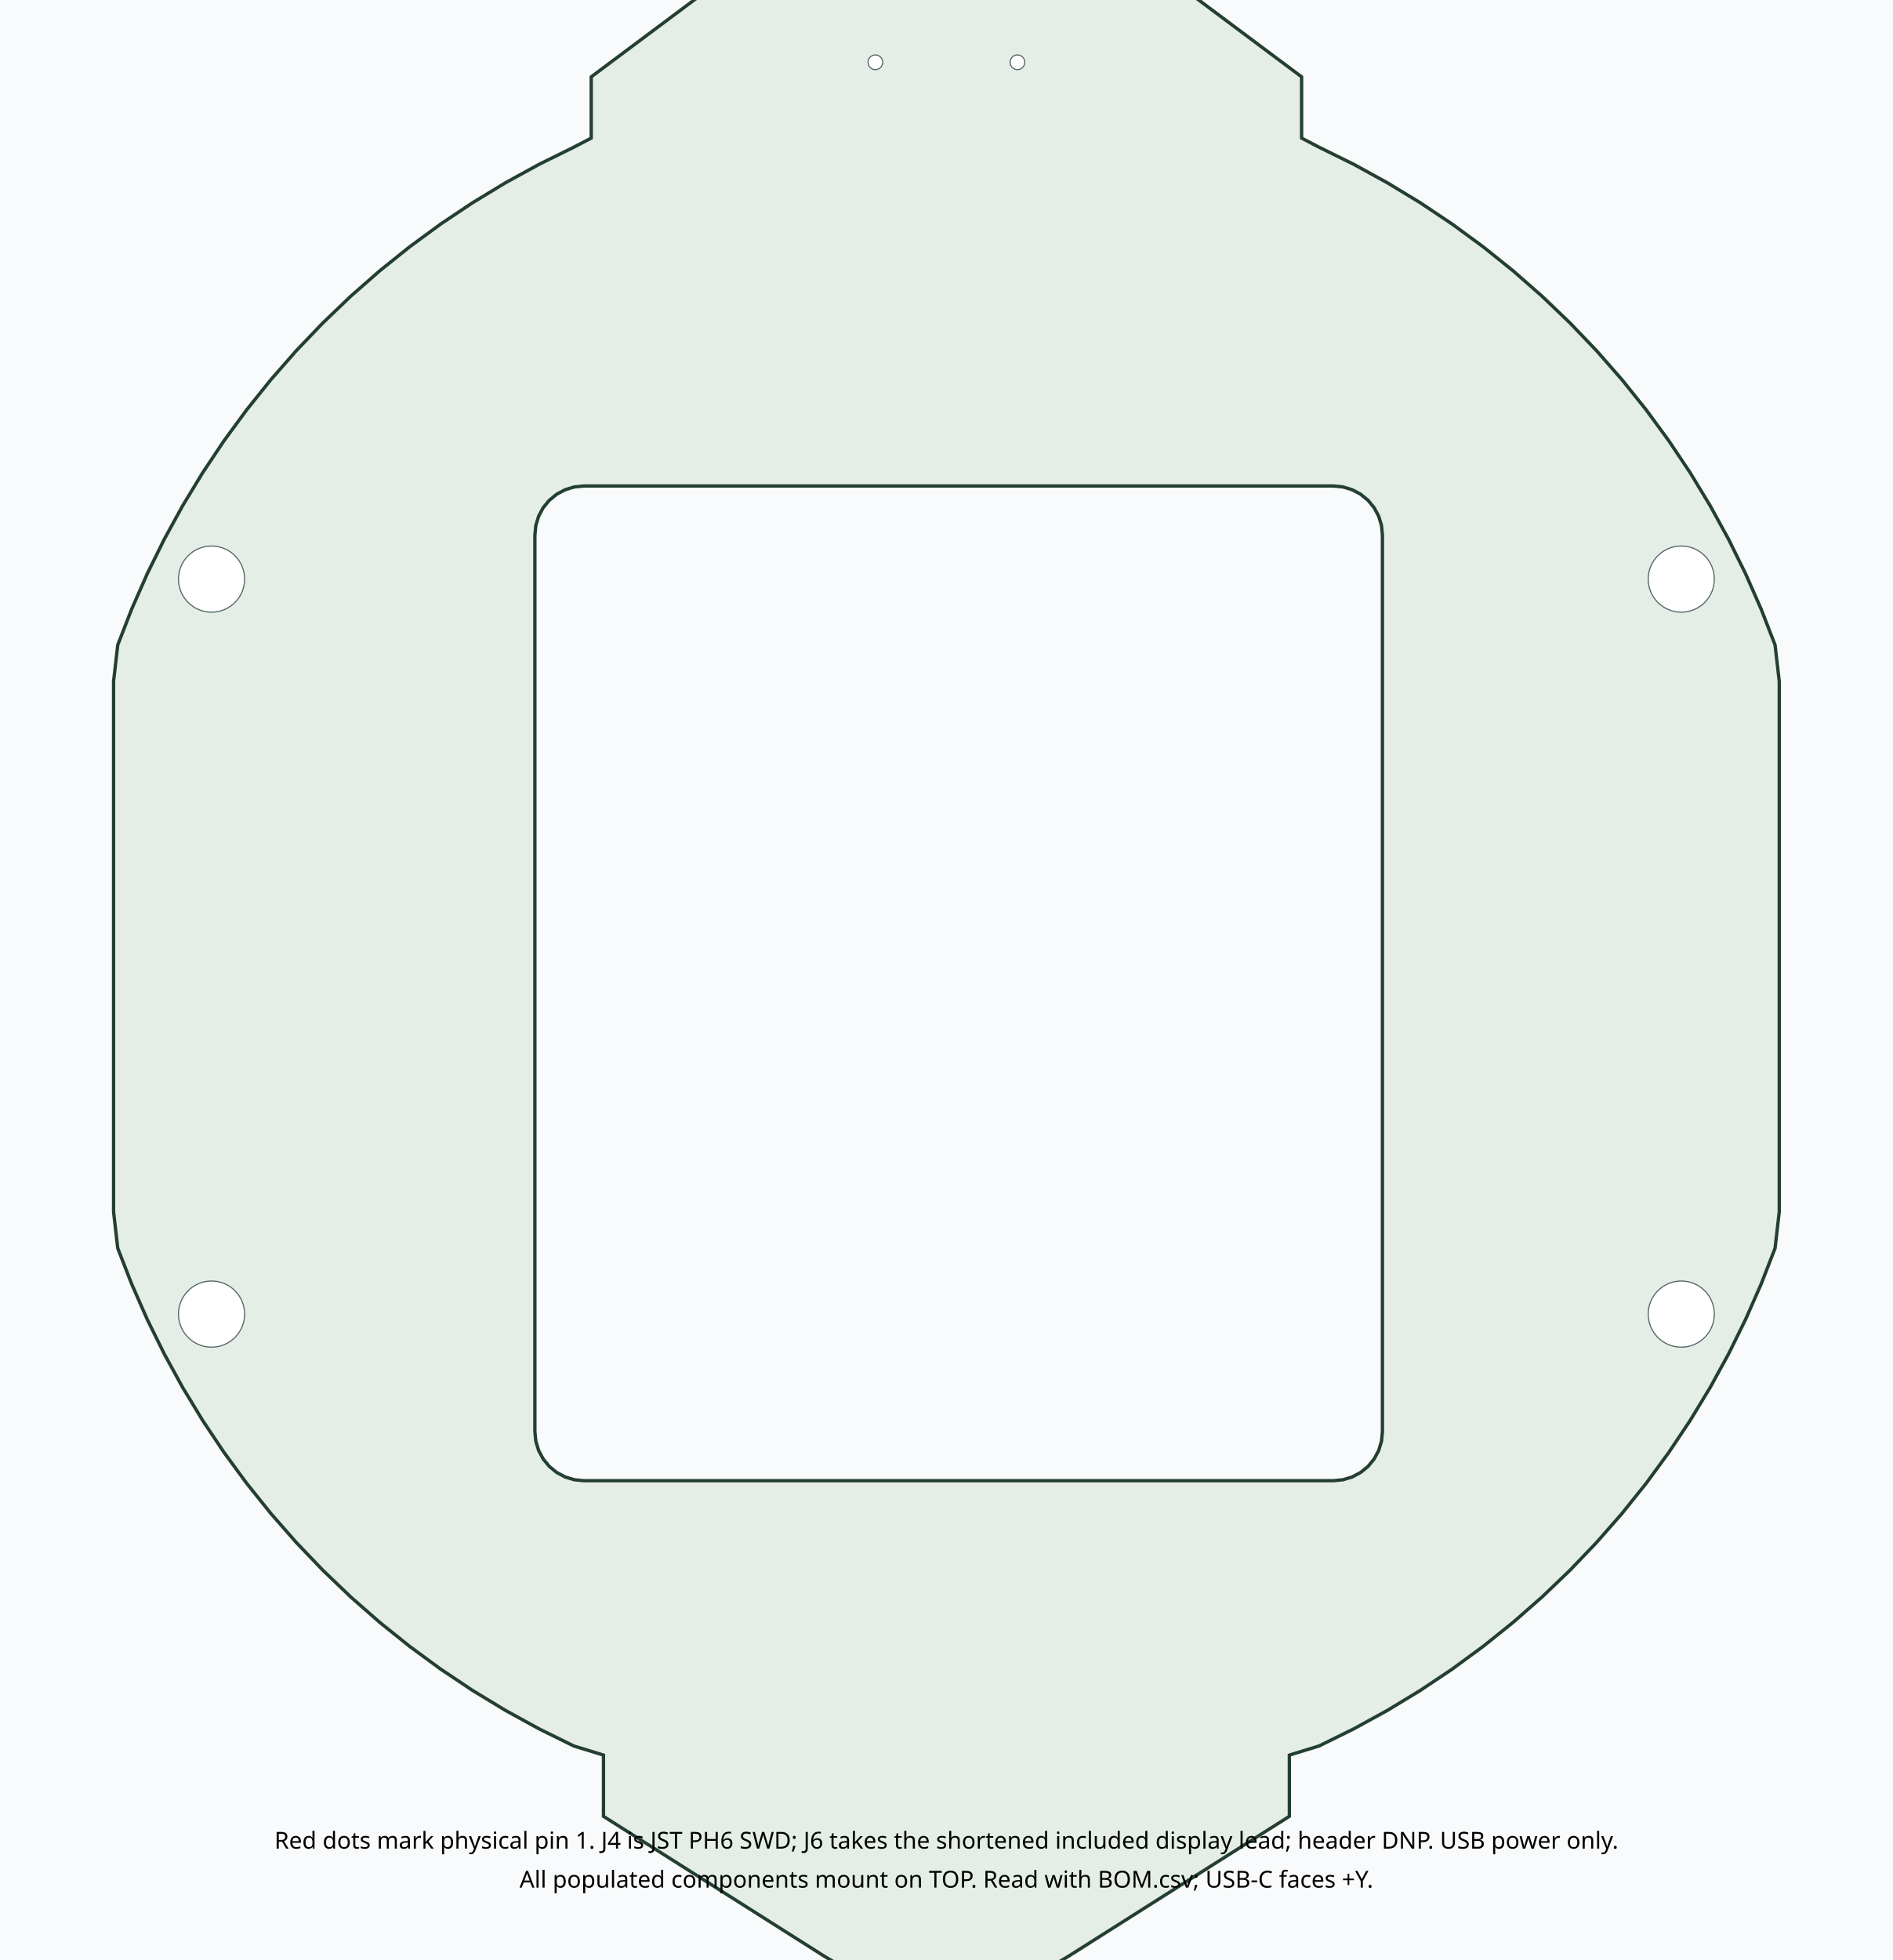
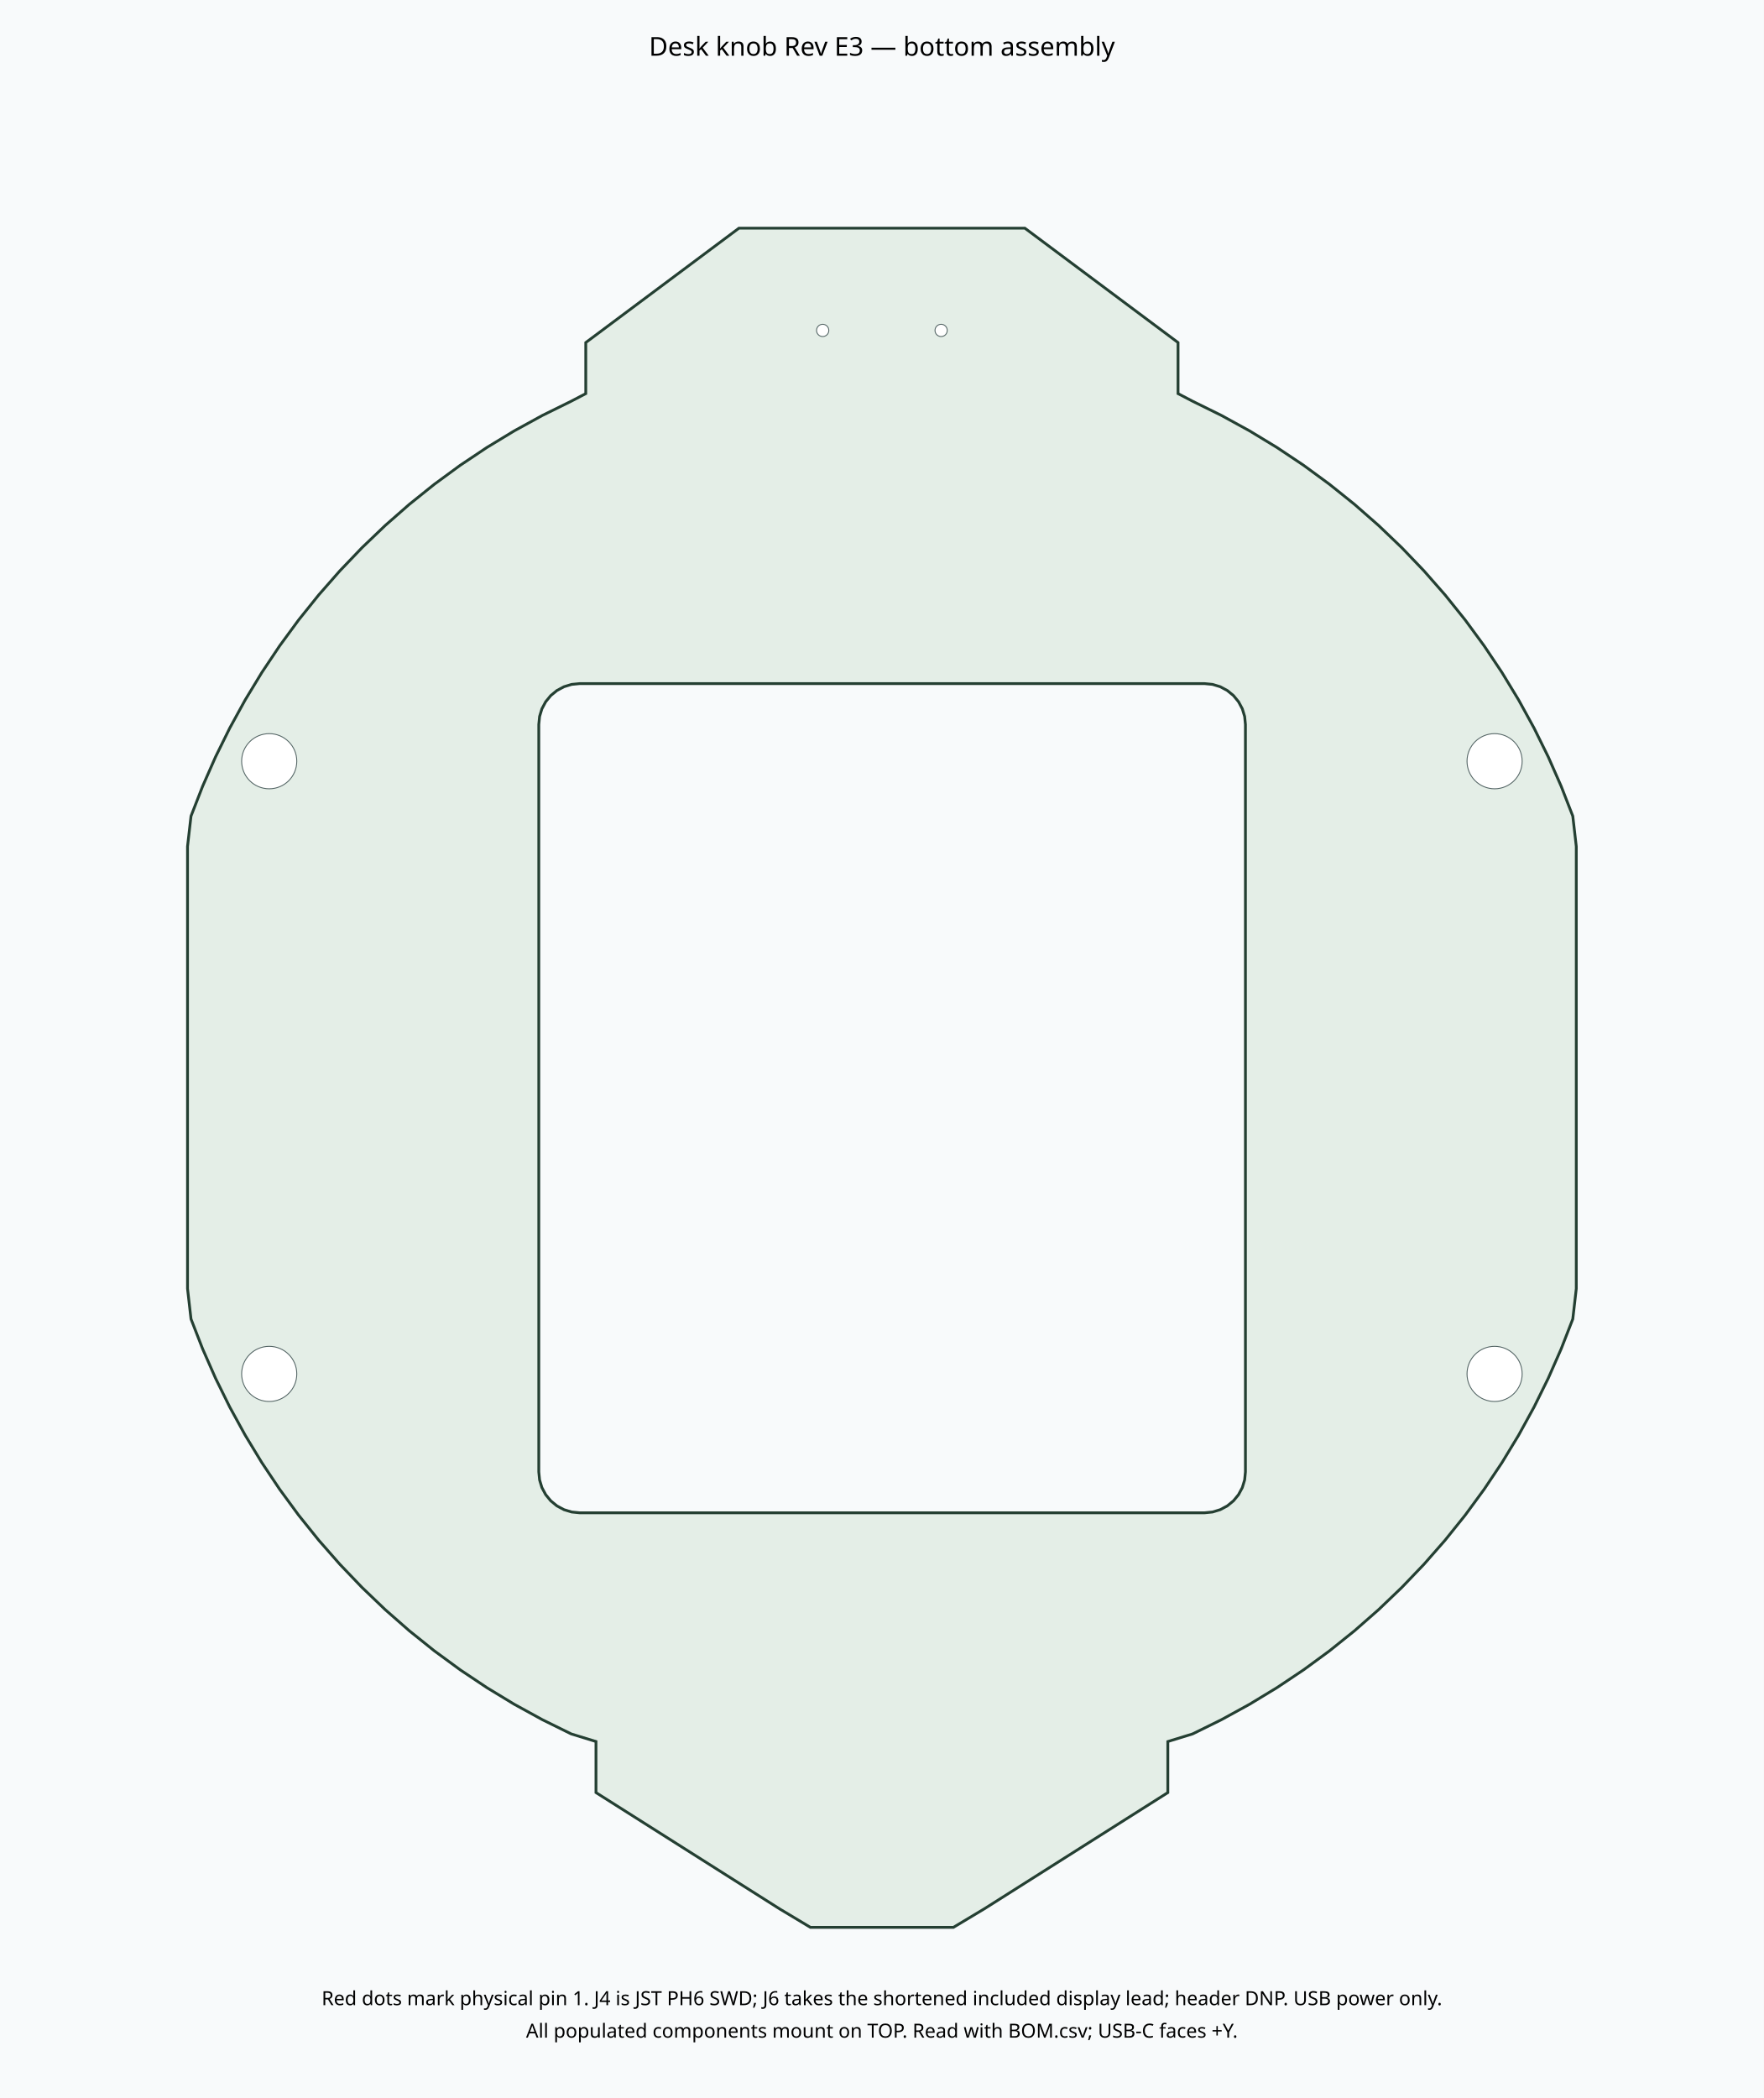
- <svg xmlns="http://www.w3.org/2000/svg" width="1700" height="1760" viewBox="0 0 1700 1760">
-   <rect width="1700" height="1760" fill="#f8fafb" />
-   <text x="850" y="40" text-anchor="middle" font-family="sans-serif" font-size="28">Desk knob Rev E3 — bottom assembly</text>
-   <path d="M 102.000,850.000 L 102.000,815.453 L 102.000,780.973 L 102.000,746.623 L 102.000,712.471 L 102.000,678.580 L 102.000,645.015 L 102.000,611.841 L 105.763,579.120 L 118.287,546.915 L 132.204,515.286 L 147.487,484.295 L 164.108,454.000 L 182.034,424.459 L 201.232,395.727 L 221.664,367.861 L 243.293,340.912 L 266.076,314.933 L 289.971,289.971 L 314.933,266.076 L 340.912,243.293 L 367.861,221.664 L 395.727,201.232 L 424.459,182.034 L 454.000,164.108 L 484.295,147.487 L 515.286,132.204 L 531.000,124.000 L 531.000,69.000 L 696.000,-54.200 L 1004.000,-54.200 L 1169.000,69.000 L 1169.000,124.000 L 1184.714,132.204 L 1215.705,147.487 L 1246.000,164.108 L 1275.541,182.034 L 1304.273,201.232 L 1332.139,221.664 L 1359.088,243.293 L 1385.067,266.076 L 1410.029,289.971 L 1433.924,314.933 L 1456.707,340.912 L 1478.336,367.861 L 1498.768,395.727 L 1517.966,424.459 L 1535.892,454.000 L 1552.513,484.295 L 1567.796,515.286 L 1581.713,546.915 L 1594.237,579.120 L 1598.000,611.841 L 1598.000,645.015 L 1598.000,678.580 L 1598.000,712.471 L 1598.000,746.623 L 1598.000,780.973 L 1598.000,815.453 L 1598.000,850.000 L 1598.000,884.547 L 1598.000,919.027 L 1598.000,953.377 L 1598.000,987.529 L 1598.000,1021.420 L 1598.000,1054.985 L 1598.000,1088.159 L 1594.237,1120.880 L 1581.713,1153.085 L 1567.796,1184.714 L 1552.513,1215.705 L 1535.892,1246.000 L 1517.966,1275.541 L 1498.768,1304.273 L 1478.336,1332.139 L 1456.707,1359.088 L 1433.924,1385.067 L 1410.029,1410.029 L 1385.067,1433.924 L 1359.088,1456.707 L 1332.139,1478.336 L 1304.273,1498.768 L 1275.541,1517.966 L 1246.000,1535.892 L 1215.705,1552.513 L 1184.714,1567.796 L 1158.000,1576.000 L 1158.000,1631.000 L 960.000,1756.400 L 927.000,1776.200 L 773.000,1776.200 L 740.000,1756.400 L 542.000,1631.000 L 542.000,1576.000 L 515.286,1567.796 L 484.295,1552.513 L 454.000,1535.892 L 424.459,1517.966 L 395.727,1498.768 L 367.861,1478.336 L 340.912,1456.707 L 314.933,1433.924 L 289.971,1410.029 L 266.076,1385.067 L 243.293,1359.088 L 221.664,1332.139 L 201.232,1304.273 L 182.034,1275.541 L 164.108,1246.000 L 147.487,1215.705 L 132.204,1184.714 L 118.287,1153.085 L 105.763,1120.880 L 102.000,1088.159 L 102.000,1054.985 L 102.000,1021.420 L 102.000,987.529 L 102.000,953.377 L 102.000,919.027 L 102.000,884.547 Z M 480.400,480.400 L 481.245,471.816 L 483.749,463.562 L 487.815,455.955 L 493.287,449.287 L 499.955,443.815 L 507.562,439.749 L 515.816,437.245 L 524.400,436.400 L 1197.600,436.400 L 1206.184,437.245 L 1214.438,439.749 L 1222.045,443.815 L 1228.713,449.287 L 1234.185,455.955 L 1238.251,463.562 L 1240.755,471.816 L 1241.600,480.400 L 1241.600,1285.600 L 1240.755,1294.184 L 1238.251,1302.438 L 1234.185,1310.045 L 1228.713,1316.713 L 1222.045,1322.185 L 1214.438,1326.251 L 1206.184,1328.755 L 1197.600,1329.600 L 524.400,1329.600 L 515.816,1328.755 L 507.562,1326.251 L 499.955,1322.185 L 493.287,1316.713 L 487.815,1310.045 L 483.749,1302.438 L 481.245,1294.184 L 480.400,1285.600 Z" fill="#e4eee7" stroke="#243f32" stroke-width="3" fill-rule="evenodd" />
-   <circle cx="1510" cy="520" r="29.7" fill="white" stroke="#566" />
-   <circle cx="190" cy="520" r="29.7" fill="white" stroke="#566" />
-   <circle cx="1510" cy="1180" r="29.7" fill="white" stroke="#566" />
-   <circle cx="190" cy="1180" r="29.7" fill="white" stroke="#566" />
-   <circle cx="786.202" cy="55.922" r="6.6" fill="white" stroke="#566" />
-   <circle cx="913.798" cy="55.922" r="6.6" fill="white" stroke="#566" />
-   <text x="850" y="1660" text-anchor="middle" font-family="sans-serif" font-size="21">Red dots mark physical pin 1. J4 is JST PH6 SWD; J6 takes the shortened included display lead; header DNP. USB power only.</text>
-   <text x="850" y="1695" text-anchor="middle" font-family="sans-serif" font-size="21">All populated components mount on TOP. Read with BOM.csv; USB-C faces +Y.</text>
+ <svg xmlns="http://www.w3.org/2000/svg" width="1900" height="2260" viewBox="0 0 1900 2260">
+   <rect width="1900" height="2260" fill="#f8fafb" />
+   <text x="950" y="60" text-anchor="middle" font-family="sans-serif" font-size="28">Desk knob Rev E3 — bottom assembly</text>
+   <path d="M 202.000,1150.000 L 202.000,1115.453 L 202.000,1080.973 L 202.000,1046.623 L 202.000,1012.471 L 202.000,978.580 L 202.000,945.015 L 202.000,911.841 L 205.763,879.120 L 218.287,846.915 L 232.204,815.286 L 247.487,784.295 L 264.108,754.000 L 282.034,724.459 L 301.232,695.727 L 321.664,667.861 L 343.293,640.912 L 366.076,614.933 L 389.971,589.971 L 414.933,566.076 L 440.912,543.293 L 467.861,521.664 L 495.727,501.232 L 524.459,482.034 L 554.000,464.108 L 584.295,447.487 L 615.286,432.204 L 631.000,424.000 L 631.000,369.000 L 796.000,245.800 L 1104.000,245.800 L 1269.000,369.000 L 1269.000,424.000 L 1284.714,432.204 L 1315.705,447.487 L 1346.000,464.108 L 1375.541,482.034 L 1404.273,501.232 L 1432.139,521.664 L 1459.088,543.293 L 1485.067,566.076 L 1510.029,589.971 L 1533.924,614.933 L 1556.707,640.912 L 1578.336,667.861 L 1598.768,695.727 L 1617.966,724.459 L 1635.892,754.000 L 1652.513,784.295 L 1667.796,815.286 L 1681.713,846.915 L 1694.237,879.120 L 1698.000,911.841 L 1698.000,945.015 L 1698.000,978.580 L 1698.000,1012.471 L 1698.000,1046.623 L 1698.000,1080.973 L 1698.000,1115.453 L 1698.000,1150.000 L 1698.000,1184.547 L 1698.000,1219.027 L 1698.000,1253.377 L 1698.000,1287.529 L 1698.000,1321.420 L 1698.000,1354.985 L 1698.000,1388.159 L 1694.237,1420.880 L 1681.713,1453.085 L 1667.796,1484.714 L 1652.513,1515.705 L 1635.892,1546.000 L 1617.966,1575.541 L 1598.768,1604.273 L 1578.336,1632.139 L 1556.707,1659.088 L 1533.924,1685.067 L 1510.029,1710.029 L 1485.067,1733.924 L 1459.088,1756.707 L 1432.139,1778.336 L 1404.273,1798.768 L 1375.541,1817.966 L 1346.000,1835.892 L 1315.705,1852.513 L 1284.714,1867.796 L 1258.000,1876.000 L 1258.000,1931.000 L 1060.000,2056.400 L 1027.000,2076.200 L 873.000,2076.200 L 840.000,2056.400 L 642.000,1931.000 L 642.000,1876.000 L 615.286,1867.796 L 584.295,1852.513 L 554.000,1835.892 L 524.459,1817.966 L 495.727,1798.768 L 467.861,1778.336 L 440.912,1756.707 L 414.933,1733.924 L 389.971,1710.029 L 366.076,1685.067 L 343.293,1659.088 L 321.664,1632.139 L 301.232,1604.273 L 282.034,1575.541 L 264.108,1546.000 L 247.487,1515.705 L 232.204,1484.714 L 218.287,1453.085 L 205.763,1420.880 L 202.000,1388.159 L 202.000,1354.985 L 202.000,1321.420 L 202.000,1287.529 L 202.000,1253.377 L 202.000,1219.027 L 202.000,1184.547 Z M 580.400,780.400 L 581.245,771.816 L 583.749,763.562 L 587.815,755.955 L 593.287,749.287 L 599.955,743.815 L 607.562,739.749 L 615.816,737.245 L 624.400,736.400 L 1297.600,736.400 L 1306.184,737.245 L 1314.438,739.749 L 1322.045,743.815 L 1328.713,749.287 L 1334.185,755.955 L 1338.251,763.562 L 1340.755,771.816 L 1341.600,780.400 L 1341.600,1585.600 L 1340.755,1594.184 L 1338.251,1602.438 L 1334.185,1610.045 L 1328.713,1616.713 L 1322.045,1622.185 L 1314.438,1626.251 L 1306.184,1628.755 L 1297.600,1629.600 L 624.400,1629.600 L 615.816,1628.755 L 607.562,1626.251 L 599.955,1622.185 L 593.287,1616.713 L 587.815,1610.045 L 583.749,1602.438 L 581.245,1594.184 L 580.400,1585.600 Z" fill="#e4eee7" stroke="#243f32" stroke-width="3" fill-rule="evenodd" />
+   <circle cx="1610" cy="820" r="29.7" fill="white" stroke="#566" />
+   <circle cx="290" cy="820" r="29.7" fill="white" stroke="#566" />
+   <circle cx="1610" cy="1480" r="29.7" fill="white" stroke="#566" />
+   <circle cx="290" cy="1480" r="29.7" fill="white" stroke="#566" />
+   <circle cx="886.202" cy="355.922" r="6.6" fill="white" stroke="#566" />
+   <circle cx="1013.798" cy="355.922" r="6.6" fill="white" stroke="#566" />
+   <text x="950" y="2160" text-anchor="middle" font-family="sans-serif" font-size="21">Red dots mark physical pin 1. J4 is JST PH6 SWD; J6 takes the shortened included display lead; header DNP. USB power only.</text>
+   <text x="950" y="2195" text-anchor="middle" font-family="sans-serif" font-size="21">All populated components mount on TOP. Read with BOM.csv; USB-C faces +Y.</text>
</svg>
